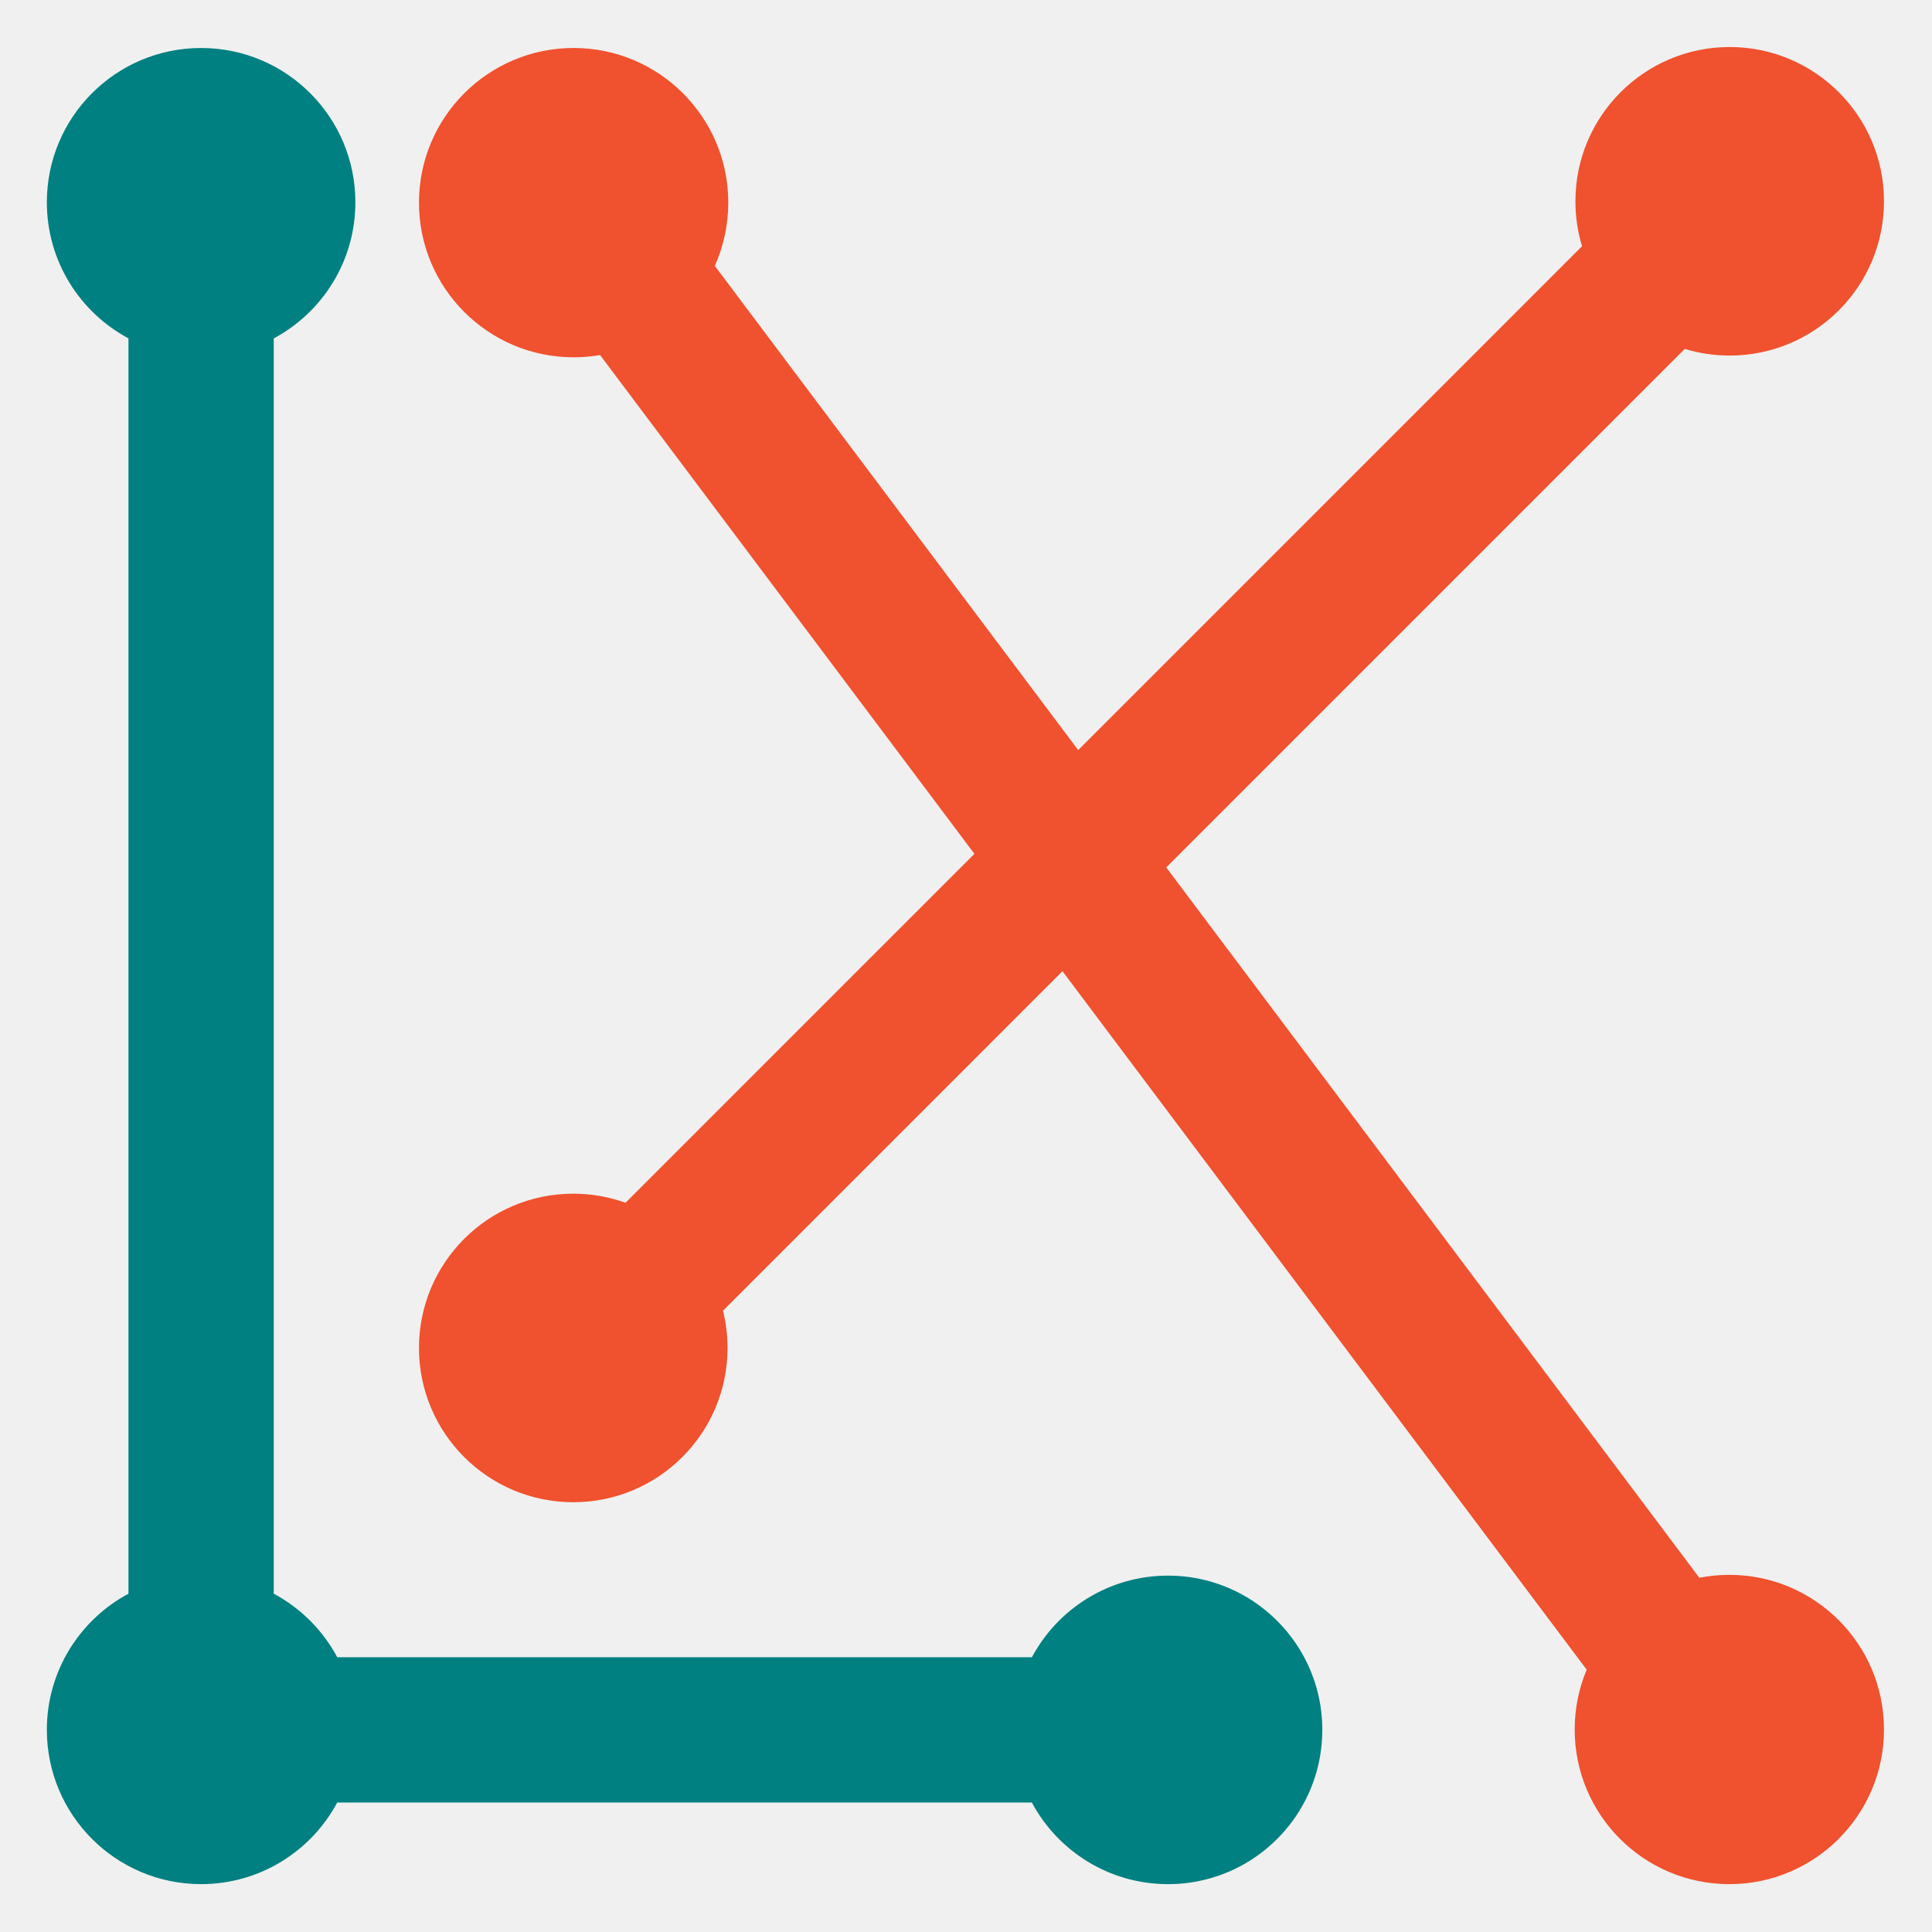
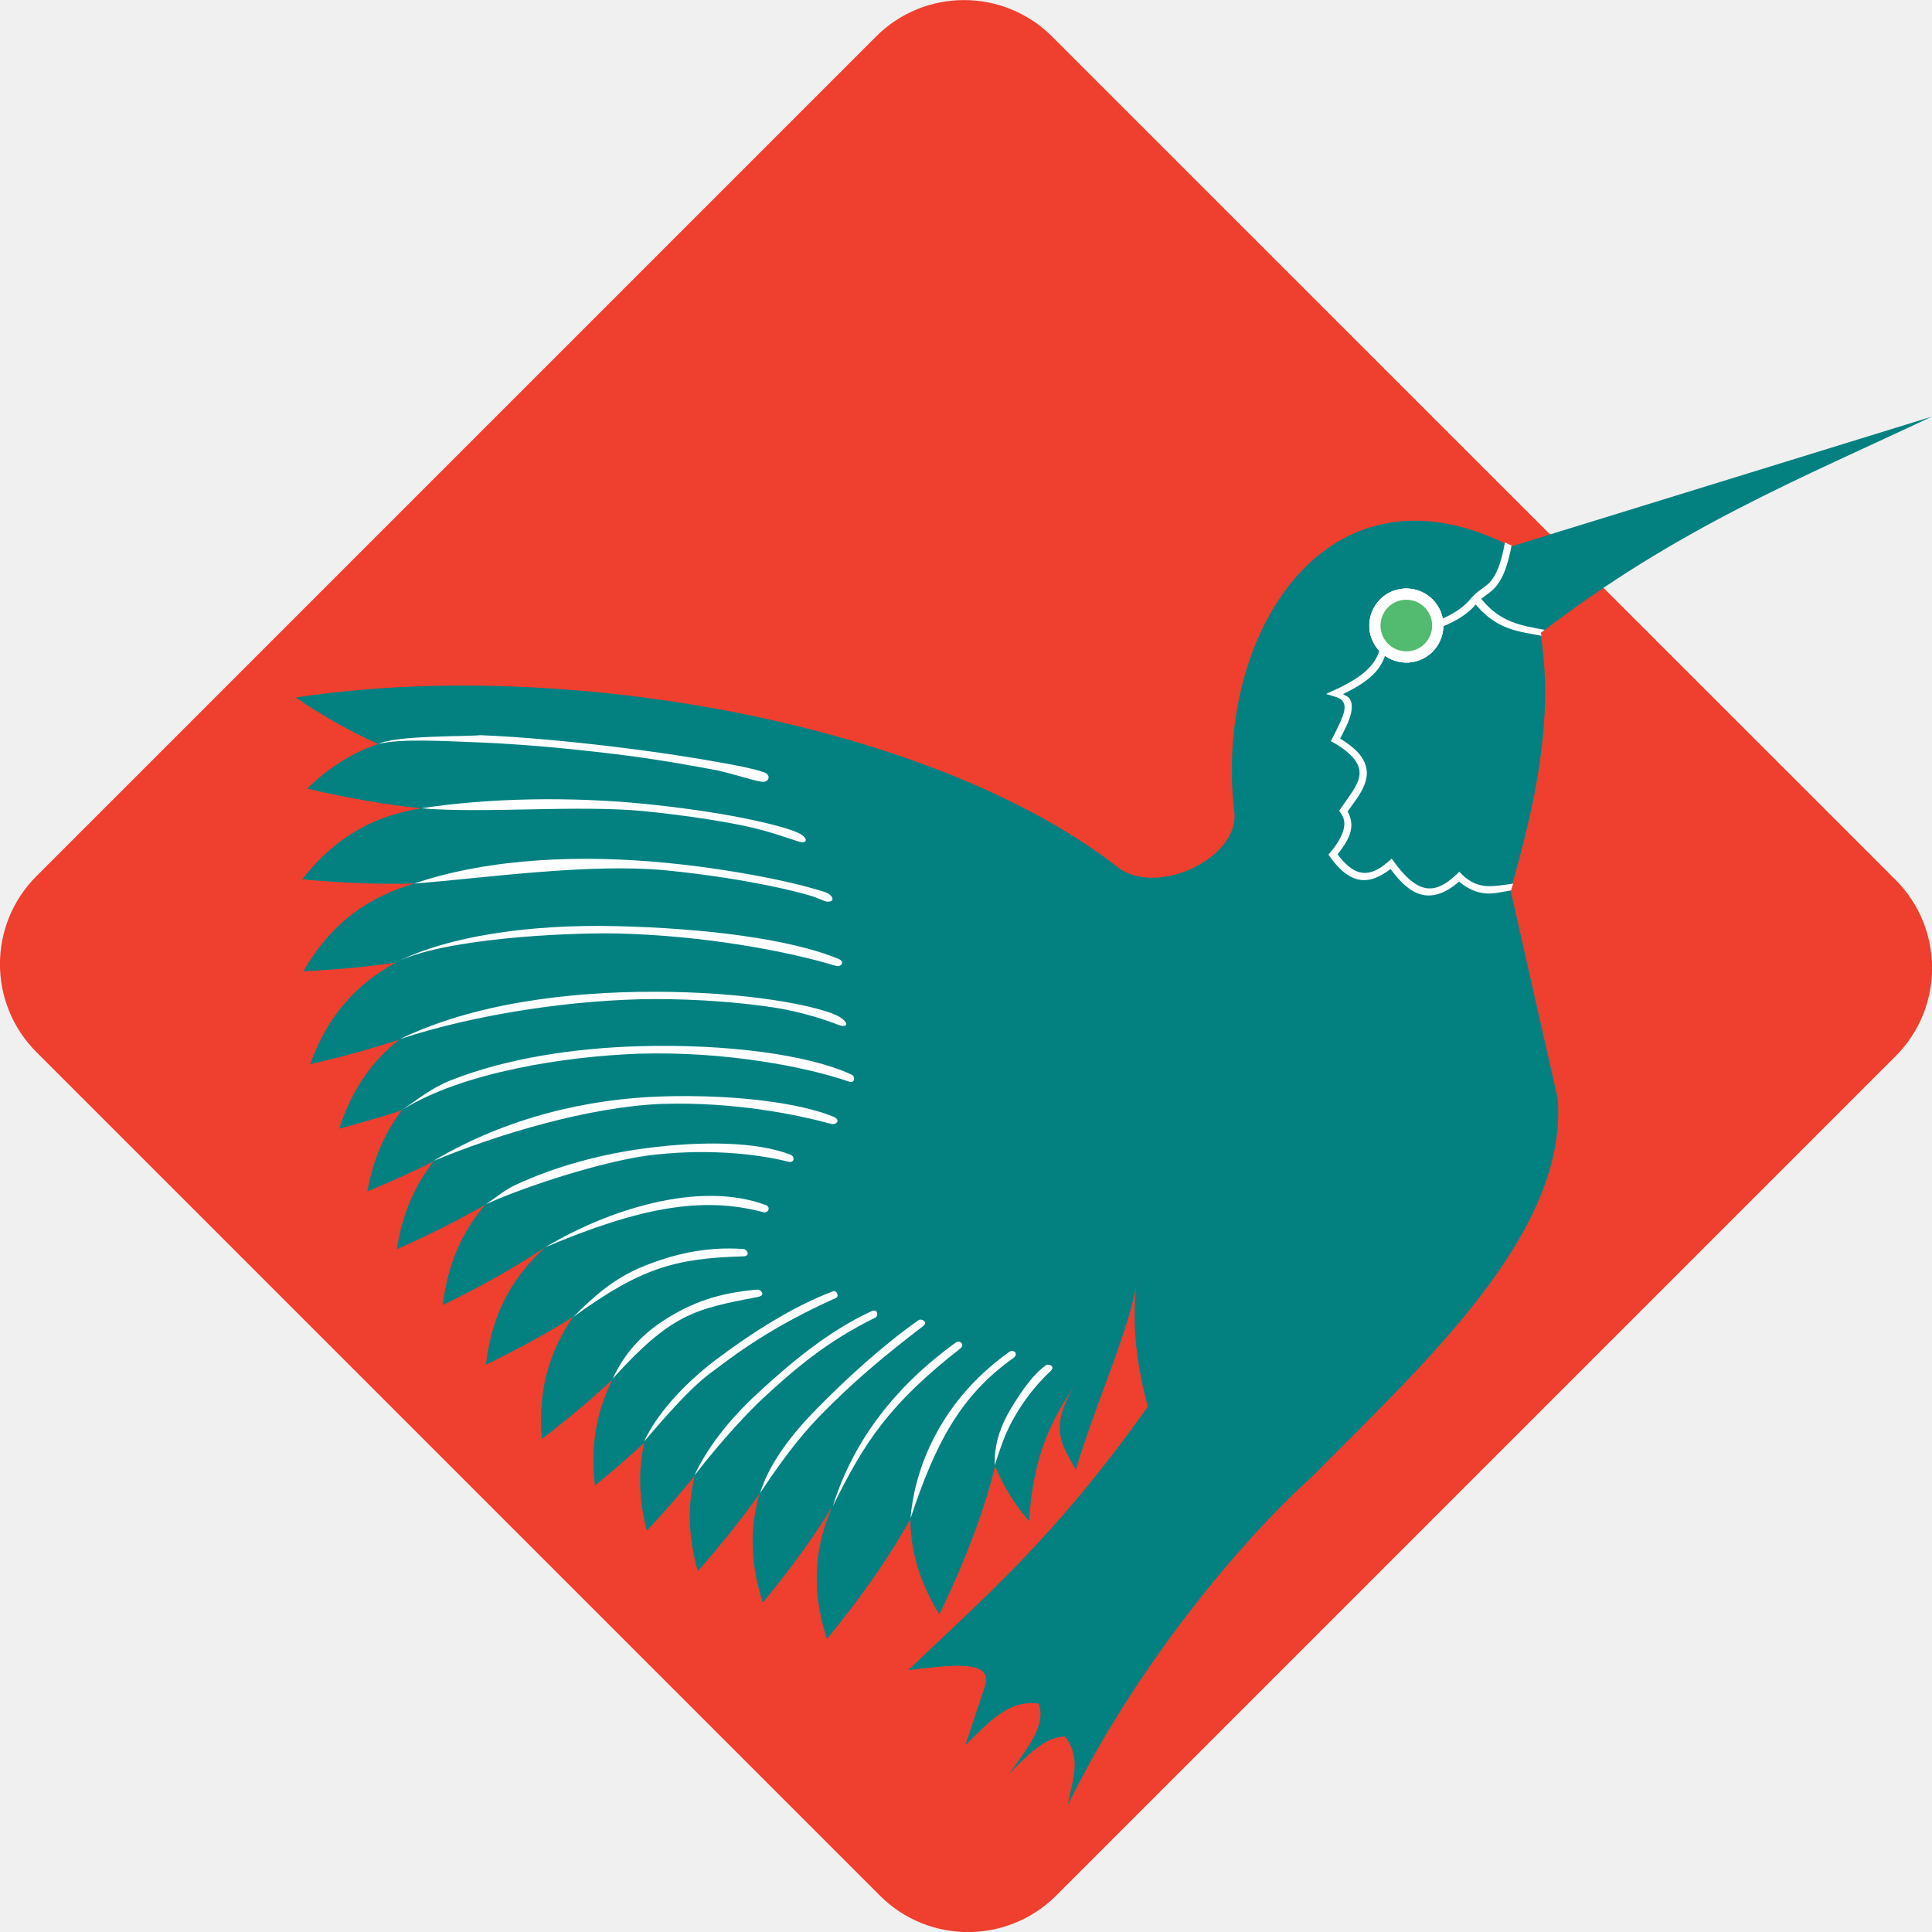
- <svg xmlns="http://www.w3.org/2000/svg" id="Layer_1" data-name="Layer 1" viewBox="0 0 1080 1080">
+ <svg xmlns="http://www.w3.org/2000/svg" id="Layer_1" data-name="Layer 1" viewBox="0 0 113.92 113.92">
  <defs>
    <style>
      .cls-1 {
-         fill: #f0512e;
+         fill: #ef3f2f;
      }

-       .cls-2 {
-         fill: teal;
+       .cls-2, .cls-3 {
+         fill: #fff;
+       }
+ 
+       .cls-3, .cls-4 {
+         stroke: #fff;
+         stroke-miterlimit: 3.16;
+         stroke-width: .66px;
+       }
+ 
+       .cls-4 {
+         fill: #52bb70;
+       }
+ 
+       .cls-5 {
+         fill: #038181;
      }
    </style>
  </defs>
-   <path class="cls-2" d="M739.17,967.01c0,14.68-3.66,28.51-10.13,40.61-14.51,27.15-43.16,45.63-76.11,45.63s-61.6-18.49-76.11-45.63H188.51c-14.51,27.15-43.14,45.62-76.08,45.62-47.63,0-86.24-38.61-86.24-86.24,0-32.94,18.47-61.57,45.62-76.1V189.15c-27.15-14.53-45.62-43.14-45.62-76.08,0-47.63,38.61-86.24,86.24-86.24s86.23,38.61,86.23,86.24c0,32.94-18.47,61.57-45.63,76.1v701.72c15.07,8.06,27.46,20.45,35.49,35.52h388.32c14.53-27.16,43.16-45.63,76.1-45.63s61.57,18.47,76.1,45.63c6.47,12.1,10.14,25.92,10.14,40.61Z" />
-   <path class="cls-1" d="M1053.16,966.8c0,47.74-38.71,86.45-86.45,86.45s-86.45-38.71-86.45-86.45c0-11.85,2.38-23.15,6.71-33.43l-293.04-390.47-54.53,54.55-135.24,135.24c1.65,6.66,2.54,13.64,2.54,20.83,0,47.63-38.62,86.23-86.25,86.23s-86.24-38.6-86.24-86.23,38.61-86.24,86.24-86.24c10.25,0,20.08,1.78,29.21,5.08l132.32-132.34,57.42-57.4,5.31-5.31-209.26-278.84c-4.81.83-9.75,1.26-14.79,1.26-47.74,0-86.45-38.71-86.45-86.45s38.71-86.46,86.45-86.46,86.45,38.71,86.45,86.46c0,12.59-2.69,24.55-7.53,35.34l203.14,270.68,225.04-225.04,56.62-56.64c-2.42-7.93-3.71-16.37-3.71-25.1,0-47.62,38.62-86.23,86.25-86.23s86.24,38.61,86.24,86.23-38.61,86.24-86.24,86.24c-8.74,0-17.19-1.31-25.12-3.72l-56.64,56.63-233.22,233.22,298,397.09c5.42-1.07,11.03-1.63,16.77-1.63,47.74,0,86.45,38.7,86.45,86.45Z" />
+   <path id="path20" class="cls-1" d="M111.78,51.89L62.03,2.15c-2.86-2.86-7.51-2.86-10.37,0l-10.33,10.33,13.1,13.1c3.05-1.03,6.54-.34,8.96,2.09,2.44,2.44,3.12,5.96,2.07,9.02l12.63,12.63c3.06-1.05,6.58-.37,9.02,2.07,3.41,3.41,3.41,8.93,0,12.35-3.41,3.41-8.94,3.41-12.35,0-2.56-2.57-3.2-6.33-1.9-9.49l-11.78-11.78v30.99c.83.41,1.62.96,2.31,1.65,3.41,3.41,3.41,8.93,0,12.35-3.41,3.41-8.94,3.41-12.35,0-3.41-3.41-3.41-8.94,0-12.35.84-.84,1.82-1.48,2.86-1.9v-31.28c-1.04-.43-2.01-1.06-2.86-1.9-2.58-2.58-3.21-6.37-1.88-9.54l-12.92-12.92L2.15,51.66c-2.87,2.87-2.87,7.51,0,10.38l49.74,49.74c2.86,2.86,7.51,2.86,10.38,0l49.51-49.51c2.86-2.87,2.86-7.51,0-10.38Z" />
+   <polygon class="cls-1" points="36.26 17.55 41.33 12.48 106.59 51.91 55.06 104.15 30.82 54.26 36.26 17.55" />
+   <g>
+     <path id="path3377" class="cls-5" d="M17.4,41.11c1.71,1.16,3.33,2.06,4.9,2.76-.48.16-.95.35-1.42.6-.93.48-1.86,1.14-2.77,2.03,2.69.63,4.88.98,6.74,1.16-2.53.4-4.93,1.49-7.03,4.19,2.65.24,4.8.3,6.63.24-2.52.74-4.82,2.14-6.56,5.18,2.11-.1,3.9-.28,5.44-.51-2.13,1.17-3.95,2.93-5.04,5.99,2.05-.47,3.77-.96,5.25-1.45-1.51,1.19-2.76,2.83-3.54,5.25,1.38-.36,2.59-.72,3.69-1.08-.95,1.24-1.67,2.79-2.03,4.78,1.49-.61,2.78-1.2,3.91-1.77-1.05,1.33-1.84,2.99-2.17,5.18,2.09-.93,3.79-1.8,5.22-2.63-1.28,1.48-2.21,3.35-2.51,5.92,2.56-1.24,4.5-2.38,6.08-3.44-1.81,1.62-3.17,3.74-3.54,6.96,2.06-1,3.74-1.94,5.14-2.82-1.3,1.89-2.1,4.15-1.84,7.2,1.67-1.28,3.03-2.44,4.17-3.51-.88,1.71-1.33,3.72-1.04,6.26,1.1-.9,2.06-1.74,2.91-2.53-.35,1.53-.35,3.23.15,5.19,1.1-1.18,2.02-2.25,2.82-3.24-.4,1.65-.42,3.49.19,5.62,1.51-1.72,2.69-3.22,3.64-4.57-.55,1.88-.61,3.96.19,6.43,1.8-2.19,3.09-4.02,4.08-5.64-.96,2.22-1.3,4.71-.3,7.78,2.35-2.86,3.84-5.13,4.92-7.07.01,1.78.48,3.63,1.71,5.62,1.79-3.71,2.72-6.45,3.29-8.74.43,1.08,1.07,2.16,2,3.25.28-4.65,1.83-6.76,3.38-9.04-2.56,3.46-1.4,4.5-.63,6.01,1.23-4.08,3.4-8.84,3.6-11.23-.36,2.99.1,5.42.65,7.5-5.6,7.89-9.72,11.29-14.12,15.54,2.4-.28,4.93-.65,4.55.84l-1.19,3.59c1.29-1.25,2.5-2.71,4.32-2.46.5,1.32-.77,2.75-1.75,4.16,1.95-2.06,2.56-2.12,3.29-2.23,1.07,1.34.39,2.7.19,4.05,3.69-7.58,9.7-15.13,14.45-19.41,6.43-6.52,15.05-14.27,14.43-22.25l-2.78-12.28c1.45-5.05,2.57-10.11,1.77-15.15,8-6.19,15.49-9.19,23.06-12.77-.74.23-24.79,7.65-24.79,7.65-10.95-5.59-17.56,5.3-16.33,15.66.31,2.61-4.27,4.92-6.71,3.38-10.95-8.65-32.91-12.56-48.69-10.12h0s0,0,0,0Z" />
+     <path id="path3381" class="cls-2" d="M81.39,37.84v.12c-.03.54-.27,1.03-.72,1.48s-1.13.86-1.96,1.24l-.52.24.56.17c.28.09.41.21.47.33.07.13.08.29.04.51-.09.43-.41,1.02-.69,1.59l-.1.18.18.1c.67.39,1.07.75,1.29,1.08.21.32.26.61.21.9-.1.59-.65,1.23-1.1,1.9l-.09.12.09.13c.22.3.27.61.17,1-.1.38-.36.84-.78,1.33l-.11.13.1.14c.46.65.98,1.15,1.62,1.32.58.15,1.24-.06,1.94-.61.51.68,1.05,1.26,1.73,1.48.69.22,1.48,0,2.31-.74.48.41.99.63,1.47.69.53.07,1.11-.09,1.6-.17l.12-.4c-.49.08-1.22.19-1.67.14-.45-.06-.89-.23-1.35-.68l-.15-.16-.16.15c-.84.81-1.46.95-2.03.76-.57-.19-1.13-.76-1.66-1.49l-.14-.19-.18.16c-.71.63-1.25.76-1.73.64-.44-.12-.87-.51-1.28-1.05.36-.46.65-.9.76-1.33.11-.42.04-.84-.17-1.2.42-.61.98-1.24,1.11-1.98.07-.39,0-.81-.28-1.22-.24-.37-.67-.73-1.27-1.1.26-.51.55-1.03.65-1.53.06-.28.06-.55-.07-.8-.07-.14-.27-.19-.41-.29.71-.35,1.34-.72,1.78-1.16.47-.46.74-1.02.81-1.62.84-.42,1.8-.67,2.74-1,.96-.34,1.9-.77,2.57-1.59l-.35-.28c-.6.73-1.43,1.13-2.36,1.46-.94.33-1.96.58-2.87,1.05l-.12.06h0Z" />
+     <path id="path3385" class="cls-3" d="M84.58,36.05c.46.91.09,2.03-.82,2.49s-2.03.09-2.49-.82-.09-2.03.82-2.49,2.03-.09,2.49.82Z" />
+     <path id="path3389" class="cls-2" d="M88.74,32c-.51,2.68-1.14,2.37-1.88,3.15l-.12.13.11.15c1.33,1.77,2.79,1.8,4.04,2.06l-.03-.18.22-.17c-1.26-.25-2.55-.36-3.74-1.83.58-.49,1.31-.61,1.79-3.14l-.39-.18h0Z" />
+     <path id="path3393" class="cls-2" d="M24.85,47.66c3.69.32,9.21-.21,13.13.17,2.16.22,4.15.51,5.74.83,1.59.32,2.9.82,3.36.96.46.14.6-.1.2-.39-.4-.29-1.88-.68-3.49-1-1.61-.32-3.6-.61-5.77-.83-4.34-.43-9.14-.36-13.17.26h0Z" />
+     <path id="path3397" class="cls-2" d="M22.3,43.87c1.31-.32,3.56-.19,6.03-.09,2.47.1,5.25.36,7.82.67,2.58.31,4.63.69,6.27,1,1.61.4,2.49.74,2.7.63.03,0,.06-.02.1-.05.04-.03.1-.1.1-.2,0-.09-.05-.15-.08-.18-.03-.03-.05-.05-.08-.06-.11-.06-.25-.1-.46-.16-.41-.12-1.08-.26-1.9-.41-1.66-.31-4.03-.68-6.61-.99-2.58-.31-5.38-.58-7.87-.68-.82.09-5.12,0-6.04.54h0s0,0,0,0Z" />
+     <path id="path3401" class="cls-2" d="M24.43,52.1c4.35-.35,10.35-1.21,14.85-.78,2.43.24,4.62.6,6.29.95.84.18,1.55.35,2.1.51.54.15.91.36,1.07.38.34.05.47-.16.21-.39-.19-.17-.61-.26-1.16-.42-.56-.16-1.28-.33-2.13-.51-1.69-.35-3.9-.72-6.35-.96-4.89-.48-10.36-.32-14.89,1.22h0Z" />
+     <path id="path3405" class="cls-2" d="M23.31,56.76c2.81-1.42,9.91-1.77,13.01-1.72,5.03.11,10.01,1.01,12.96,1.91.33.1.56-.25.16-.41-2.93-1.21-8.03-1.81-13.1-1.93-5.07-.12-9.91.57-13.02,2.15h0Z" />
+     <path id="path3409" class="cls-2" d="M23.55,61.28c4.54-1.51,10.46-2.36,15.08-2.37,2.59,0,4.99.2,6.89.48,1.91.28,3.51.88,3.91,1.04s.71.02.22-.37c-.49-.39-2.14-.81-4.08-1.1s-4.35-.48-6.95-.48c-5.21-.01-10.77.71-15.08,2.81h0Z" />
+     <path id="path3413" class="cls-2" d="M26.53,63.72c-1.1.44-1.93,1.13-2.83,1.73,3.58-2.24,9.69-3.17,14-3.32,5.09-.15,9.85.78,12.34,1.64.39.13.4-.29.18-.4-2.51-1.18-7.4-1.83-12.54-1.68-3.86.11-7.86.72-11.15,2.03h0Z" />
+     <path id="path3417" class="cls-2" d="M25.57,68.45c3.83-1.59,9.22-3.2,13.49-3.36,4.3-.13,8.01.65,9.95,1.18.3.08.59-.23.14-.42-1.93-.8-5.73-1.33-10.09-1.2-4.36.13-9.17,1.23-13.48,3.79h0Z" />
+     <path id="path3421" class="cls-2" d="M30.44,69.85c-.79.37-1.08.7-1.8,1.16,2.56-1.15,6.88-2.5,9.46-2.86,3.35-.45,6.45-.14,8.38.35.37.09.41-.3.14-.41-1.96-.77-5.18-.83-8.58-.38-2.55.34-5.23,1.04-7.6,2.14h0Z" />
+     <path id="path3425" class="cls-2" d="M32.16,73.54c5.54-2.34,9.26-3.03,12.86-2.06.27.07.45-.3.14-.42-3.94-1.48-9.35.29-13,2.48h0Z" />
+     <path id="path3429" class="cls-2" d="M37.91,74.68c-1.69.69-2.87,1.73-4.1,2.97,3.98-2.88,5.95-3.45,10.01-3.57.46-.01.23-.42.02-.43-2.27-.17-4.24.34-5.93,1.03h0Z" />
+     <path id="path3433" class="cls-2" d="M39.28,77.77c-1.47.91-2.5,2.1-3.14,3.51,3.46-3.82,4.81-4.09,8.56-4.81.49-.1.15-.44-.05-.43-2.36.2-3.9.81-5.36,1.72h0Z" />
+     <path id="path3437" class="cls-2" d="M49.12,76.14c-2.41.91-4.85,2.49-6.91,4.04-2.05,1.55-3.58,3.37-4.23,4.82,2.96-3.49,3.65-3.83,4.49-4.47,2.02-1.53,4.15-2.8,6.81-3.99.24-.11.04-.48-.17-.4h0Z" />
+     <path id="path3441" class="cls-2" d="M51.38,77.32c-2.53,1.16-4.78,3.06-6.68,4.81-1.9,1.75-3.11,3.45-3.75,4.87,1.66-2.16,3.34-3.91,4.04-4.55,1.87-1.73,3.8-3.38,6.61-4.75.22-.11.16-.56-.22-.38h0Z" />
+     <path id="path3445" class="cls-2" d="M54.18,77.83c-2.16,1.52-4.26,3.45-6.03,5.25-1.77,1.8-2.86,3.43-3.33,4.96,1.8-2.74,2.94-3.95,3.63-4.66,1.75-1.78,3.47-3.27,6-5.2.3-.23-.14-.44-.26-.35h0Z" />
+     <path id="path3449" class="cls-2" d="M56.35,79.17c-4.31,3.11-6.32,6.66-7.24,9.64,1.85-3.76,3.32-6.02,7.52-9.3.27-.21-.01-.53-.28-.34h0Z" />
+     <path id="path3453" class="cls-2" d="M59.49,79.73c-4.35,3.1-5.62,7.34-5.8,9.8,1.48-4.48,2.98-7.27,6.07-9.46.31-.22.03-.56-.28-.34h0Z" />
+     <path id="path3457" class="cls-2" d="M61.67,80.51c-.69.46-1.43,1.49-2.07,2.56s-.99,2.17-.94,3.32c.55-1.75.84-2.3,1.31-3.1.62-1.03,1.35-1.86,1.98-2.45.3-.28-.12-.45-.29-.34h0Z" />
+     <path id="path3461" class="cls-3" d="M84.58,36.05c.46.91.09,2.03-.82,2.49s-2.03.09-2.49-.82-.09-2.03.82-2.49,2.03-.09,2.49.82Z" />
+     <path id="path3465" class="cls-4" d="M84.58,36.05c.46.91.09,2.03-.82,2.49s-2.03.09-2.49-.82-.09-2.03.82-2.49,2.03-.09,2.49.82Z" />
+   </g>
</svg>
